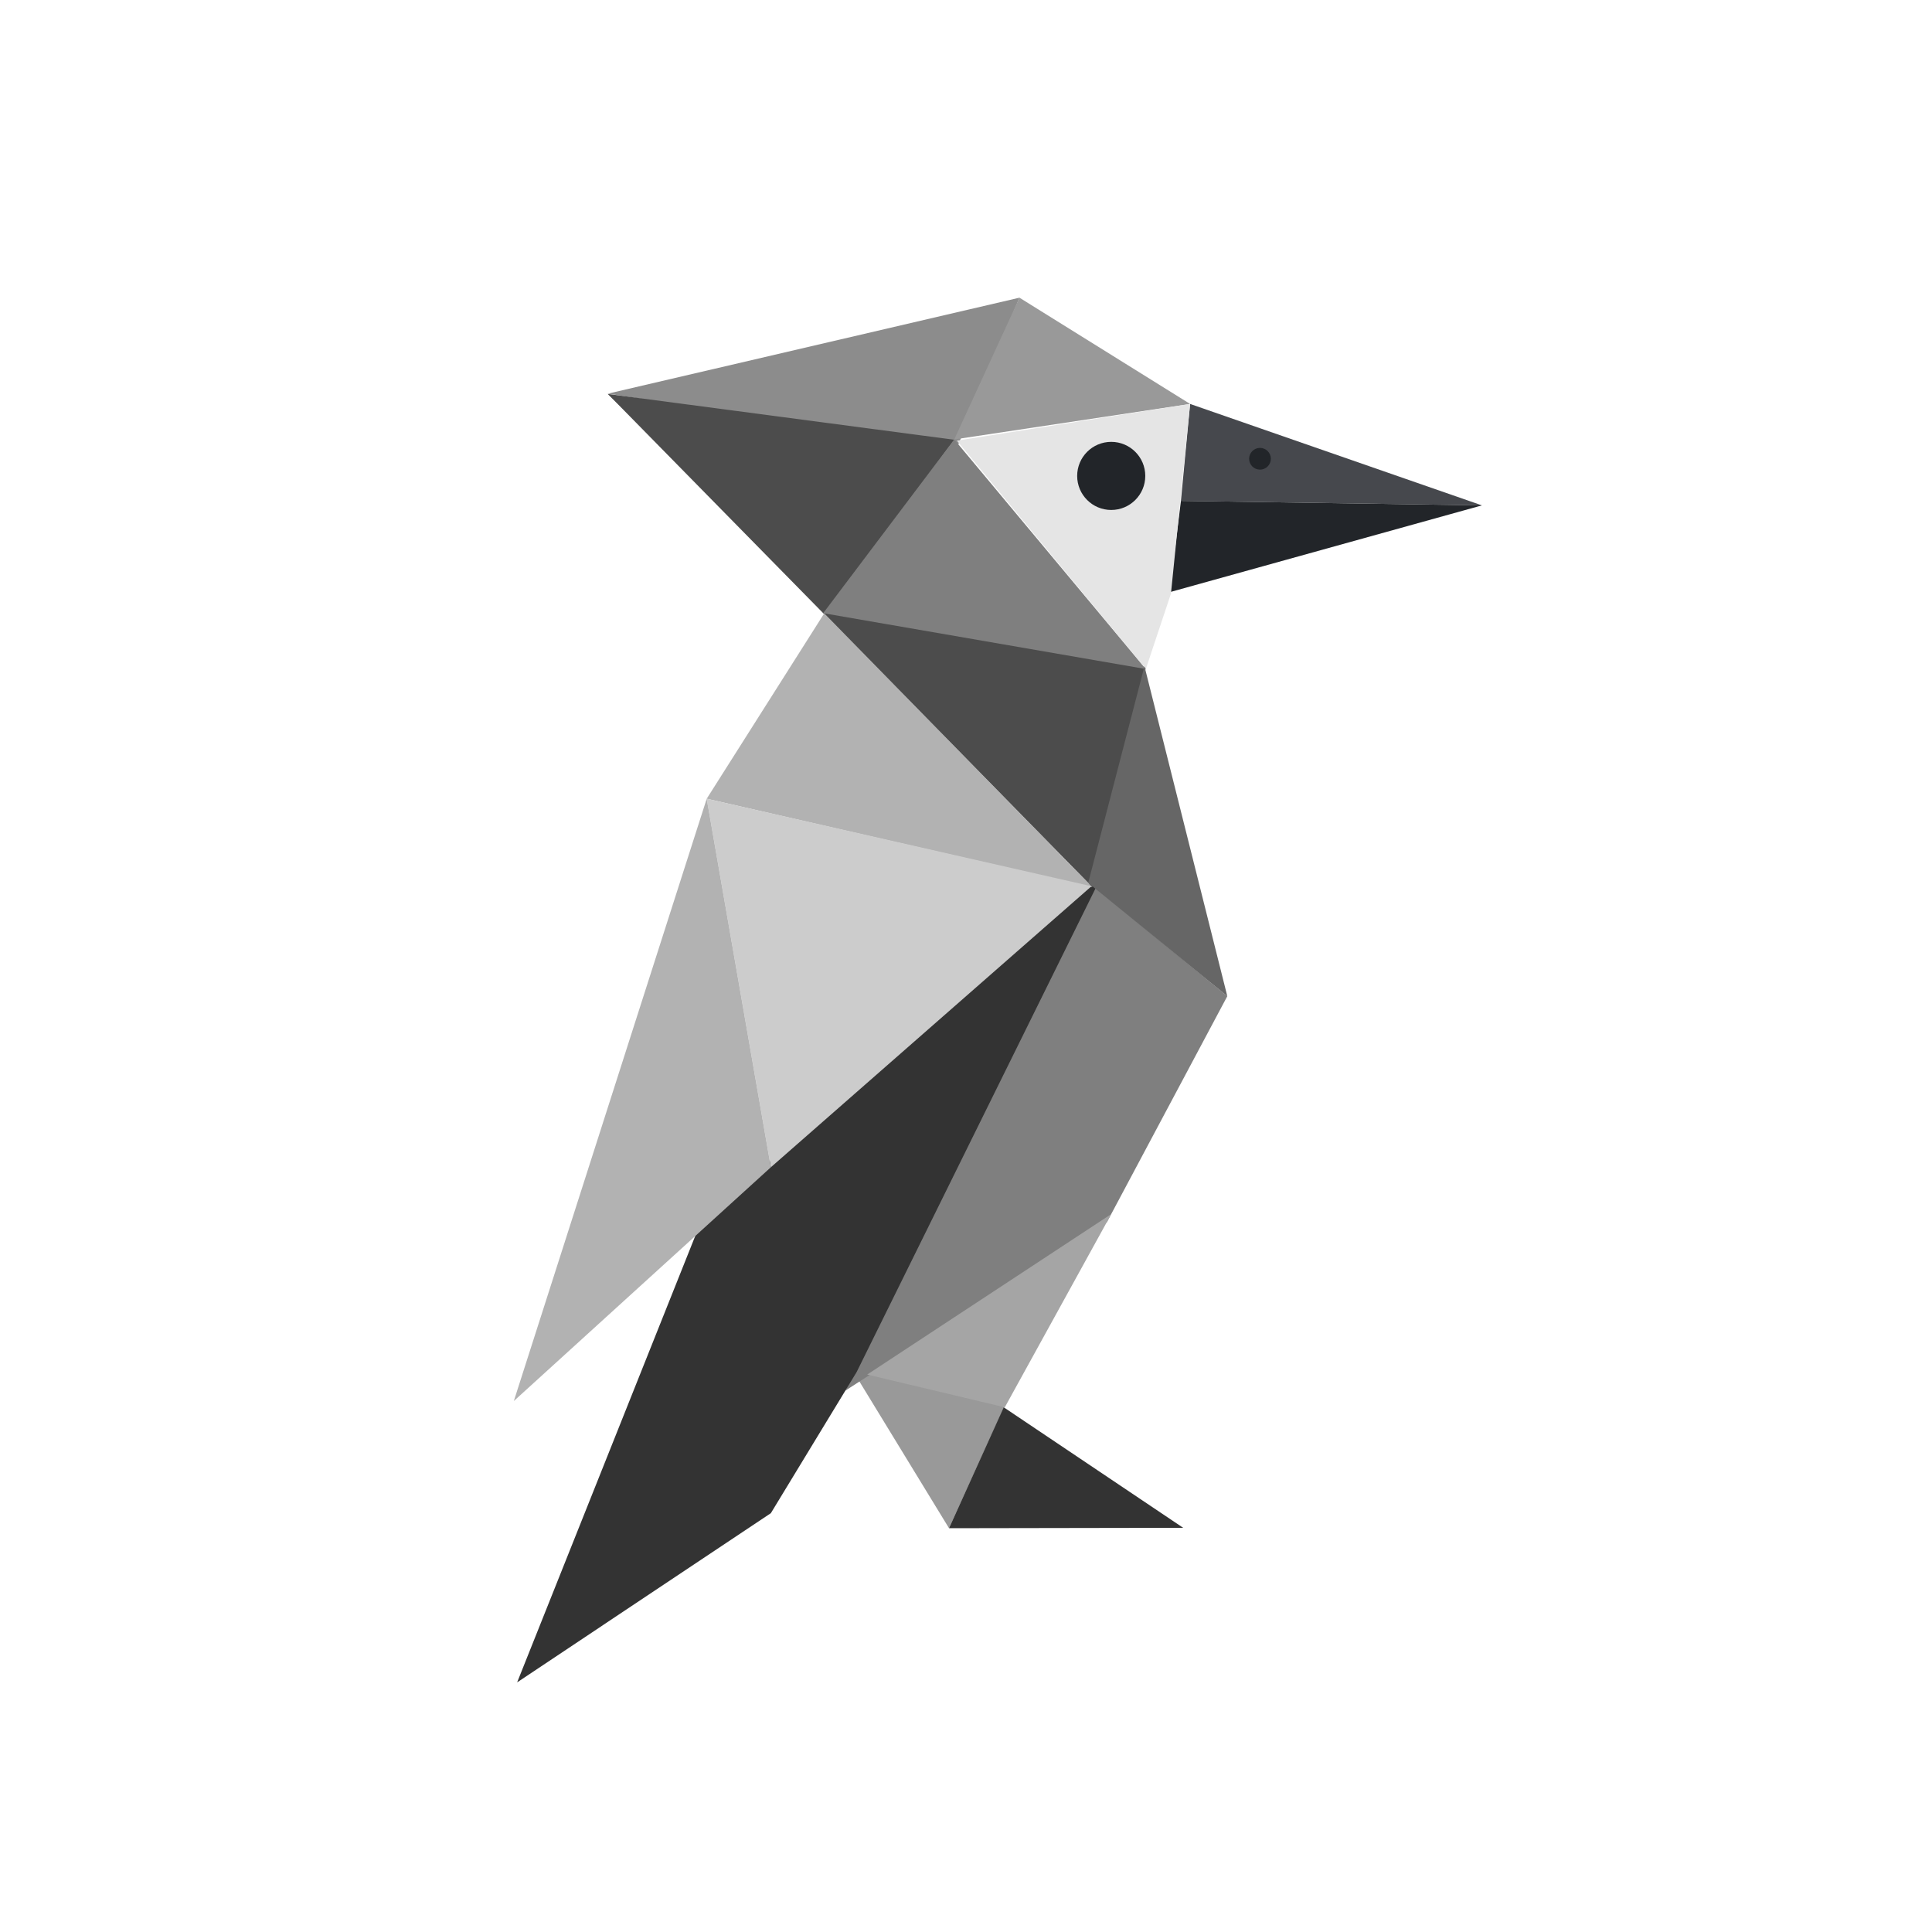
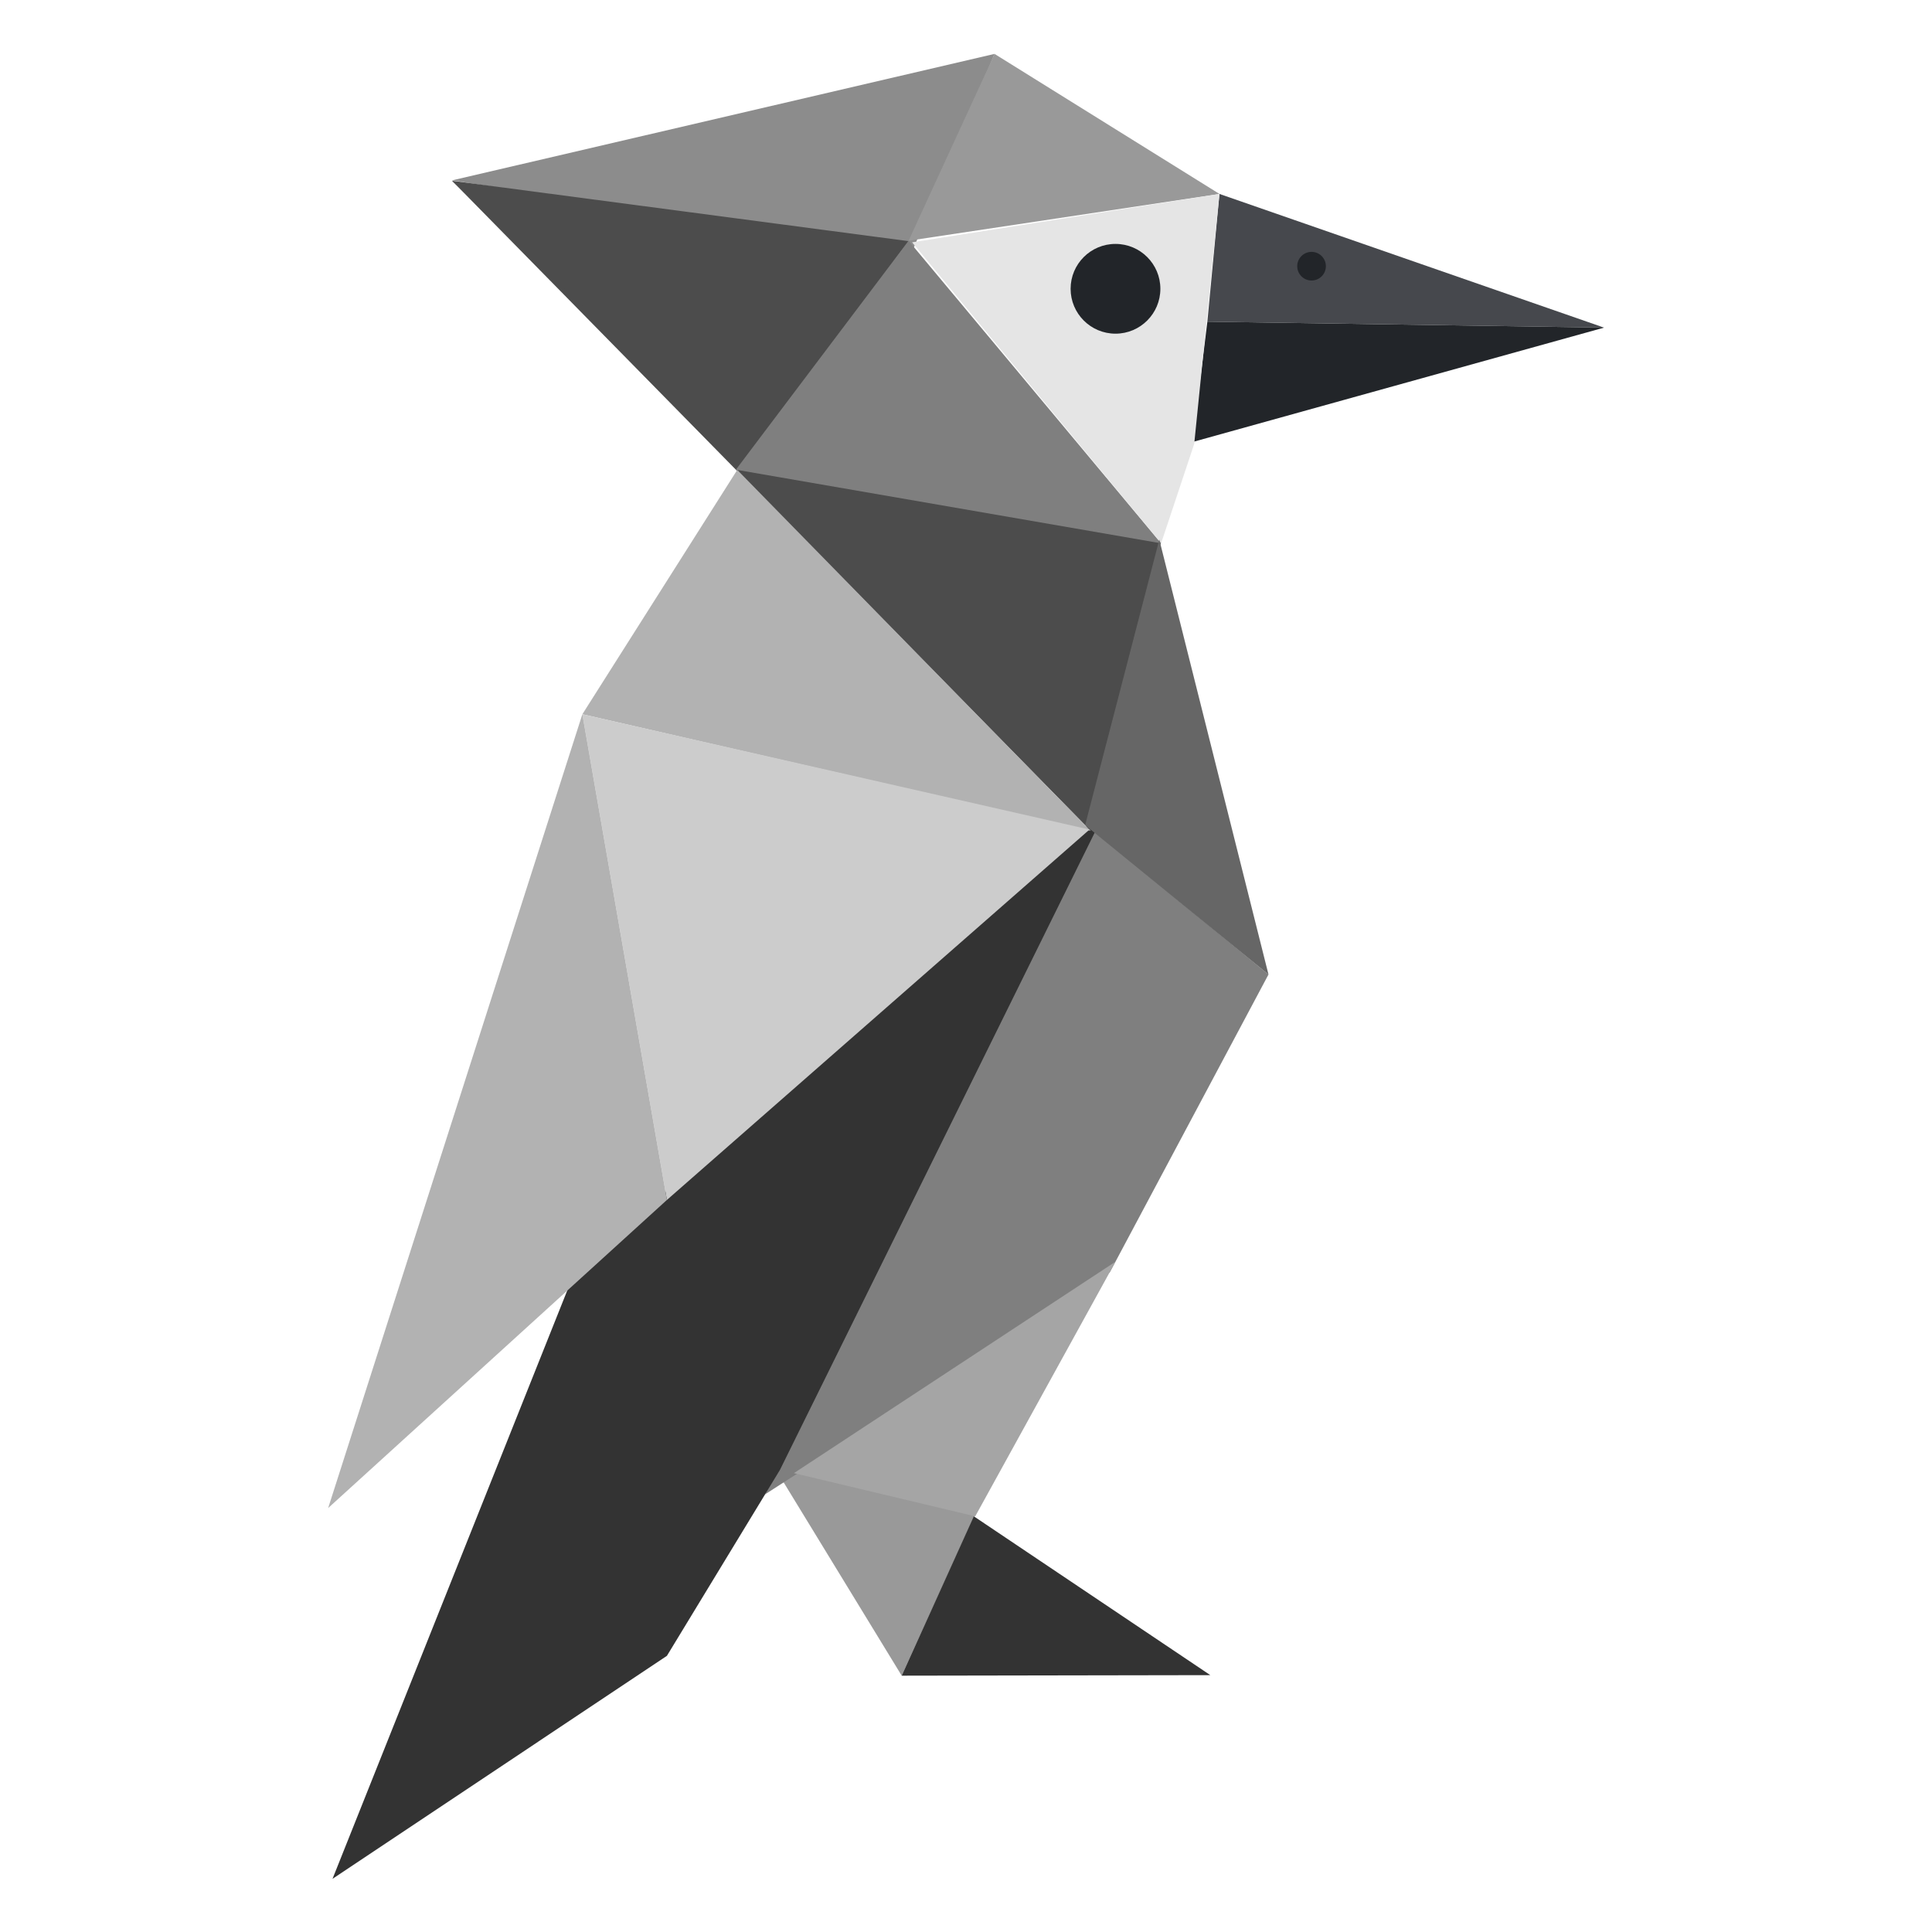
- <svg xmlns="http://www.w3.org/2000/svg" width="24" height="24" viewBox="0 0 24 24" xml:space="preserve">
+ <svg xmlns="http://www.w3.org/2000/svg" width="24" height="24" viewBox="3.29 3.19 18.21 18.21" aria-labelledby="title desc" xml:space="preserve">
  <path fill="#999" d="m10.501 16.875 1.288 2.109.687-1.507z" />
  <path fill="#7f7f7f" d="m13.536 10.969 1.71 1.406-1.496 2.808-3.249 2.092z" />
  <path fill="#333" d="m13.719 10.813-3.078 6.232-1.065 1.752-3.152 2.102 2.291-5.742z" />
  <path fill="#8c8c8c" d="m7.551 4.89 5.113-1.192-.777 1.865z" />
  <path fill="#4c4c4c" d="m7.551 4.894 6.019 6.127.664-2.725z" />
  <path fill="#999" d="m14.784 5.018-2.12-1.32-.81 1.761z" />
  <path fill="#4c4c4c" d="m11.854 5.463-1.526 2.088-2.777-2.657z" />
  <path fill="#46484d" d="m18.409 6.278-3.739-.056.114-1.204z" />
  <path fill="#222529" d="m14.67 6.222-.139 1.134 3.878-1.078z" />
  <path fill="#7f7f7f" d="m11.854 5.459 2.38 2.852-4.008-.694z" />
  <path fill="#e5e5e5" d="m11.887 5.474 2.347 2.837.312-.937.238-2.356z" />
  <circle fill="#222529" cx="13.804" cy="5.912" r=".423" />
  <path fill="#666" d="m14.217 8.276 1.029 4.099-1.728-1.408z" />
  <path fill="#b2b2b2" d="m10.239 7.619 3.331 3.402-4.791-1.099z" />
  <path fill="#ccc" d="m8.779 9.922 4.78 1.087L9.576 14.5z" />
  <path fill="#b2b2b2" d="m8.779 9.922-2.396 7.482L9.576 14.5z" />
  <path fill="#a5a5a5" d="m10.773 17.075 1.709.407 1.322-2.4z" />
  <path fill="#333" d="m12.469 17.482 2.229 1.497-2.909.005z" />
  <circle fill="#222529" cx="15.652" cy="5.699" r=".135" />
</svg>
